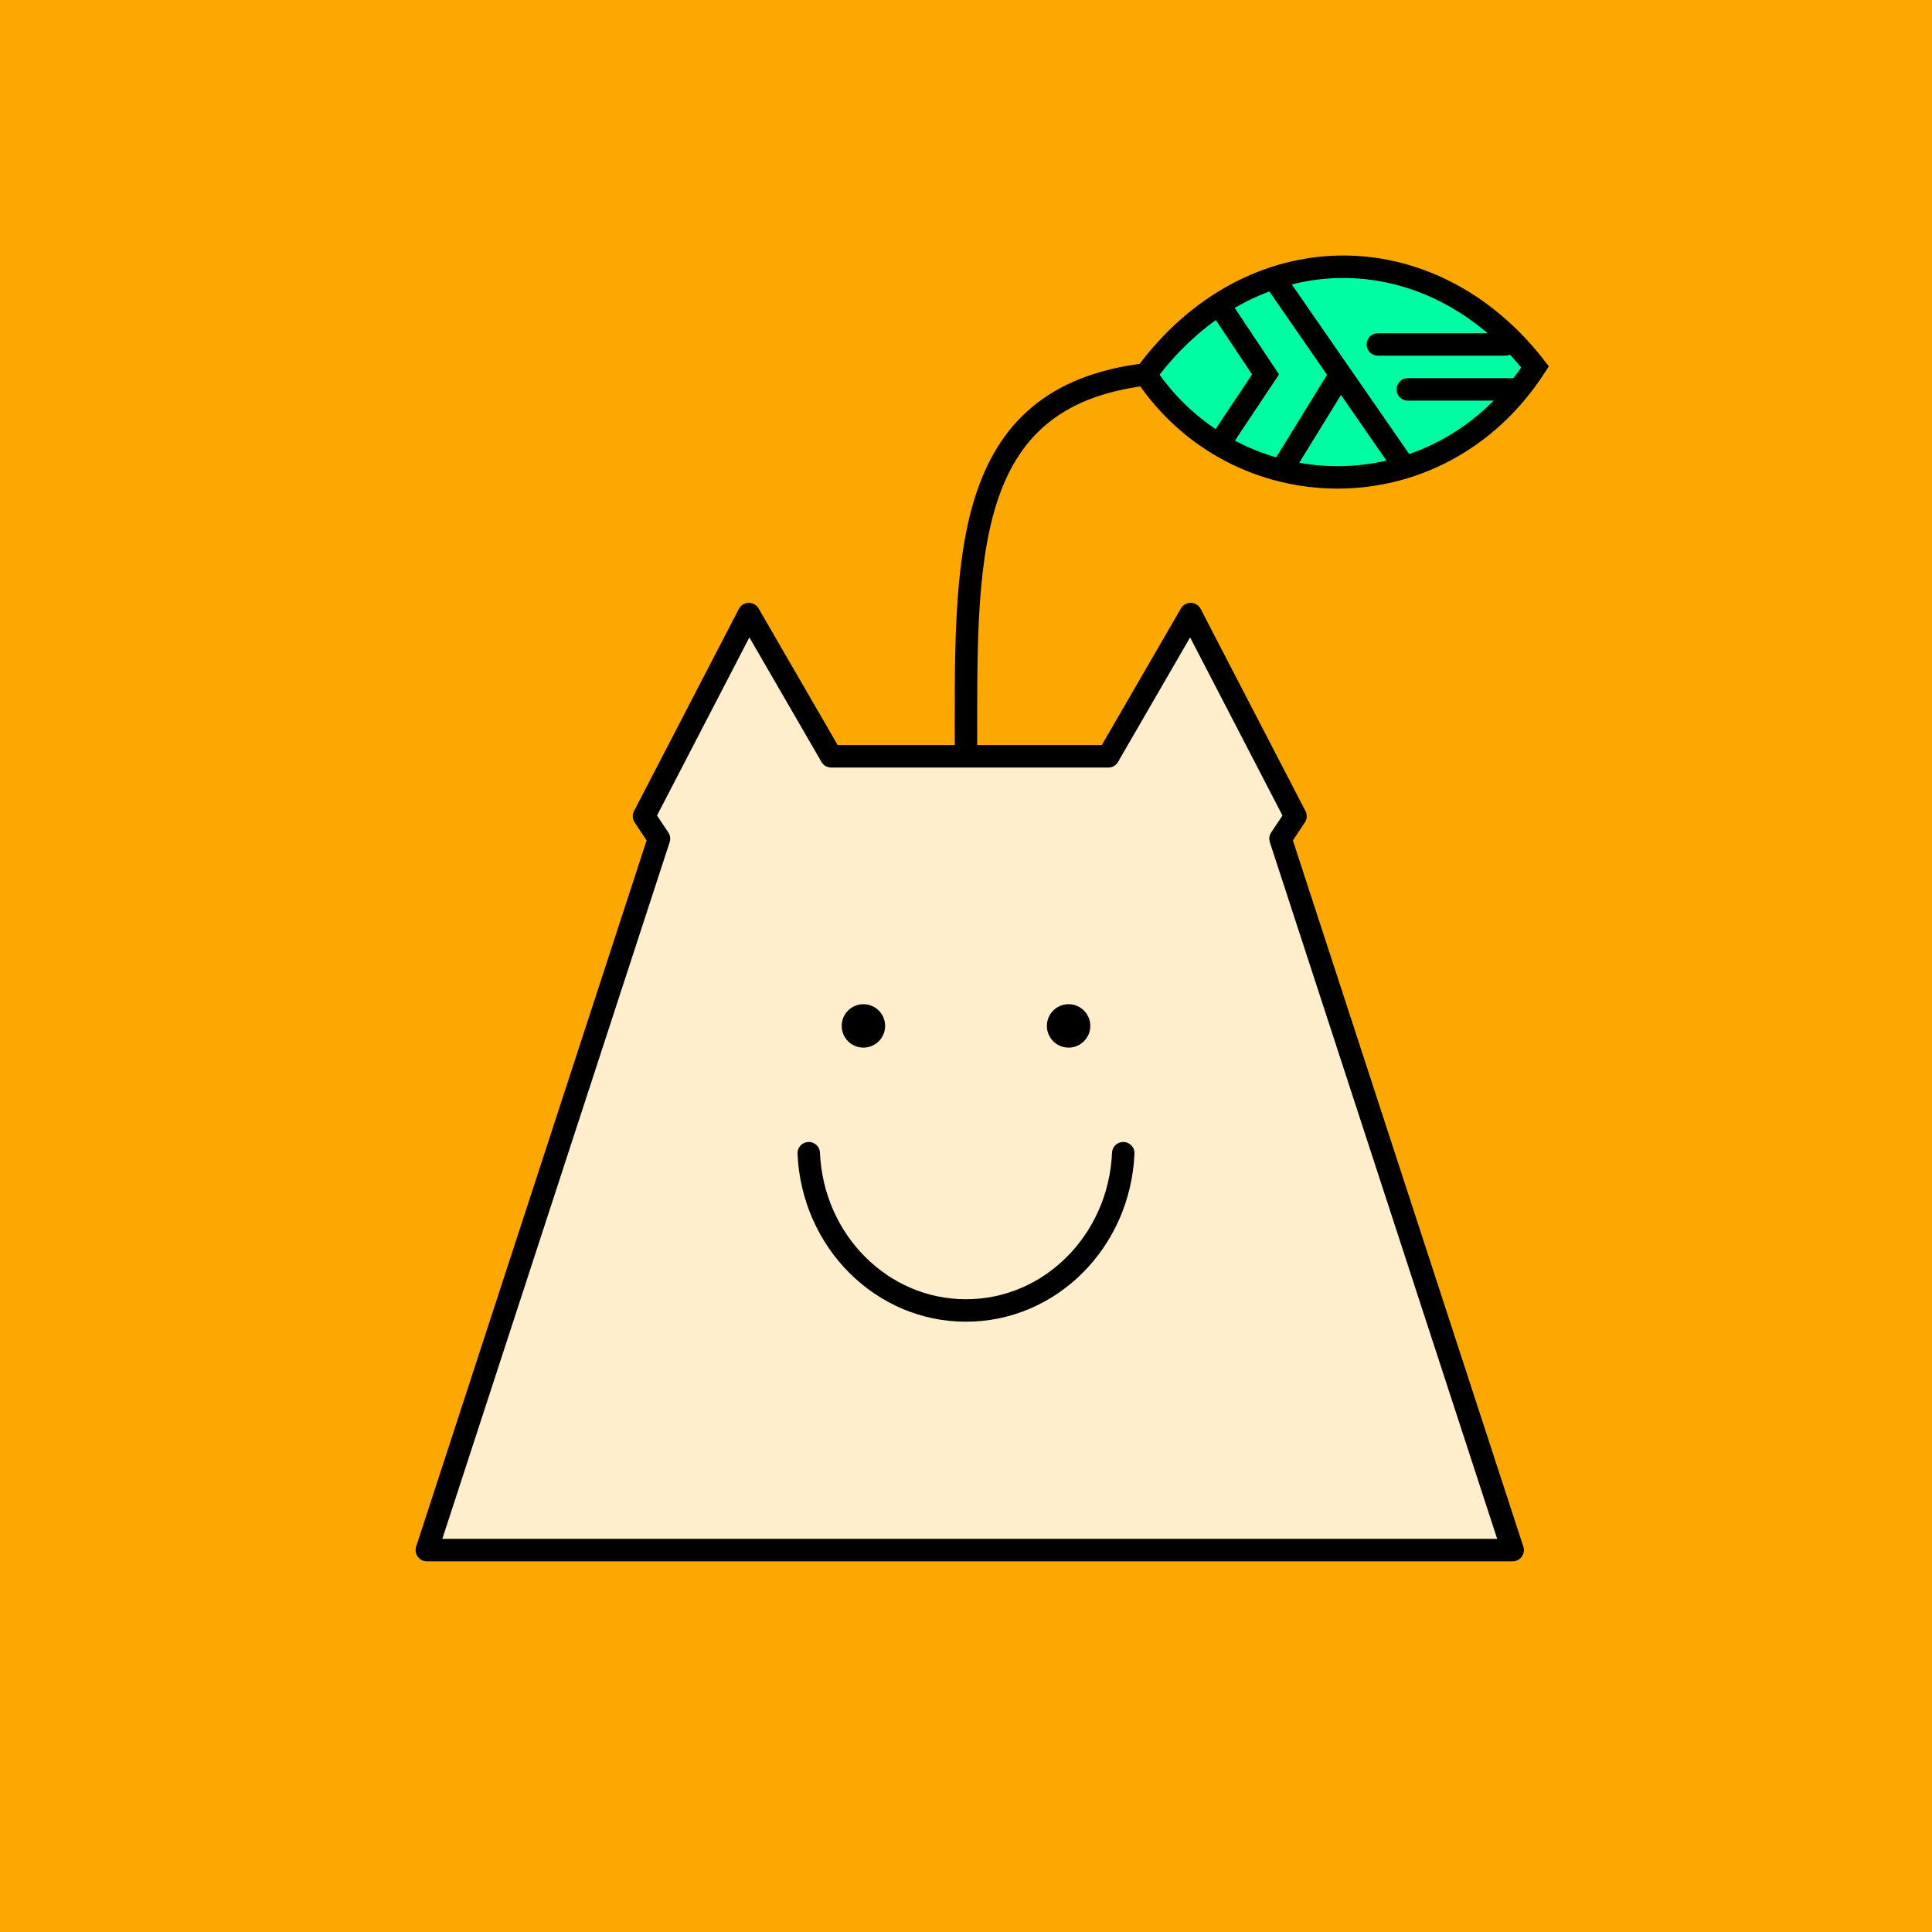
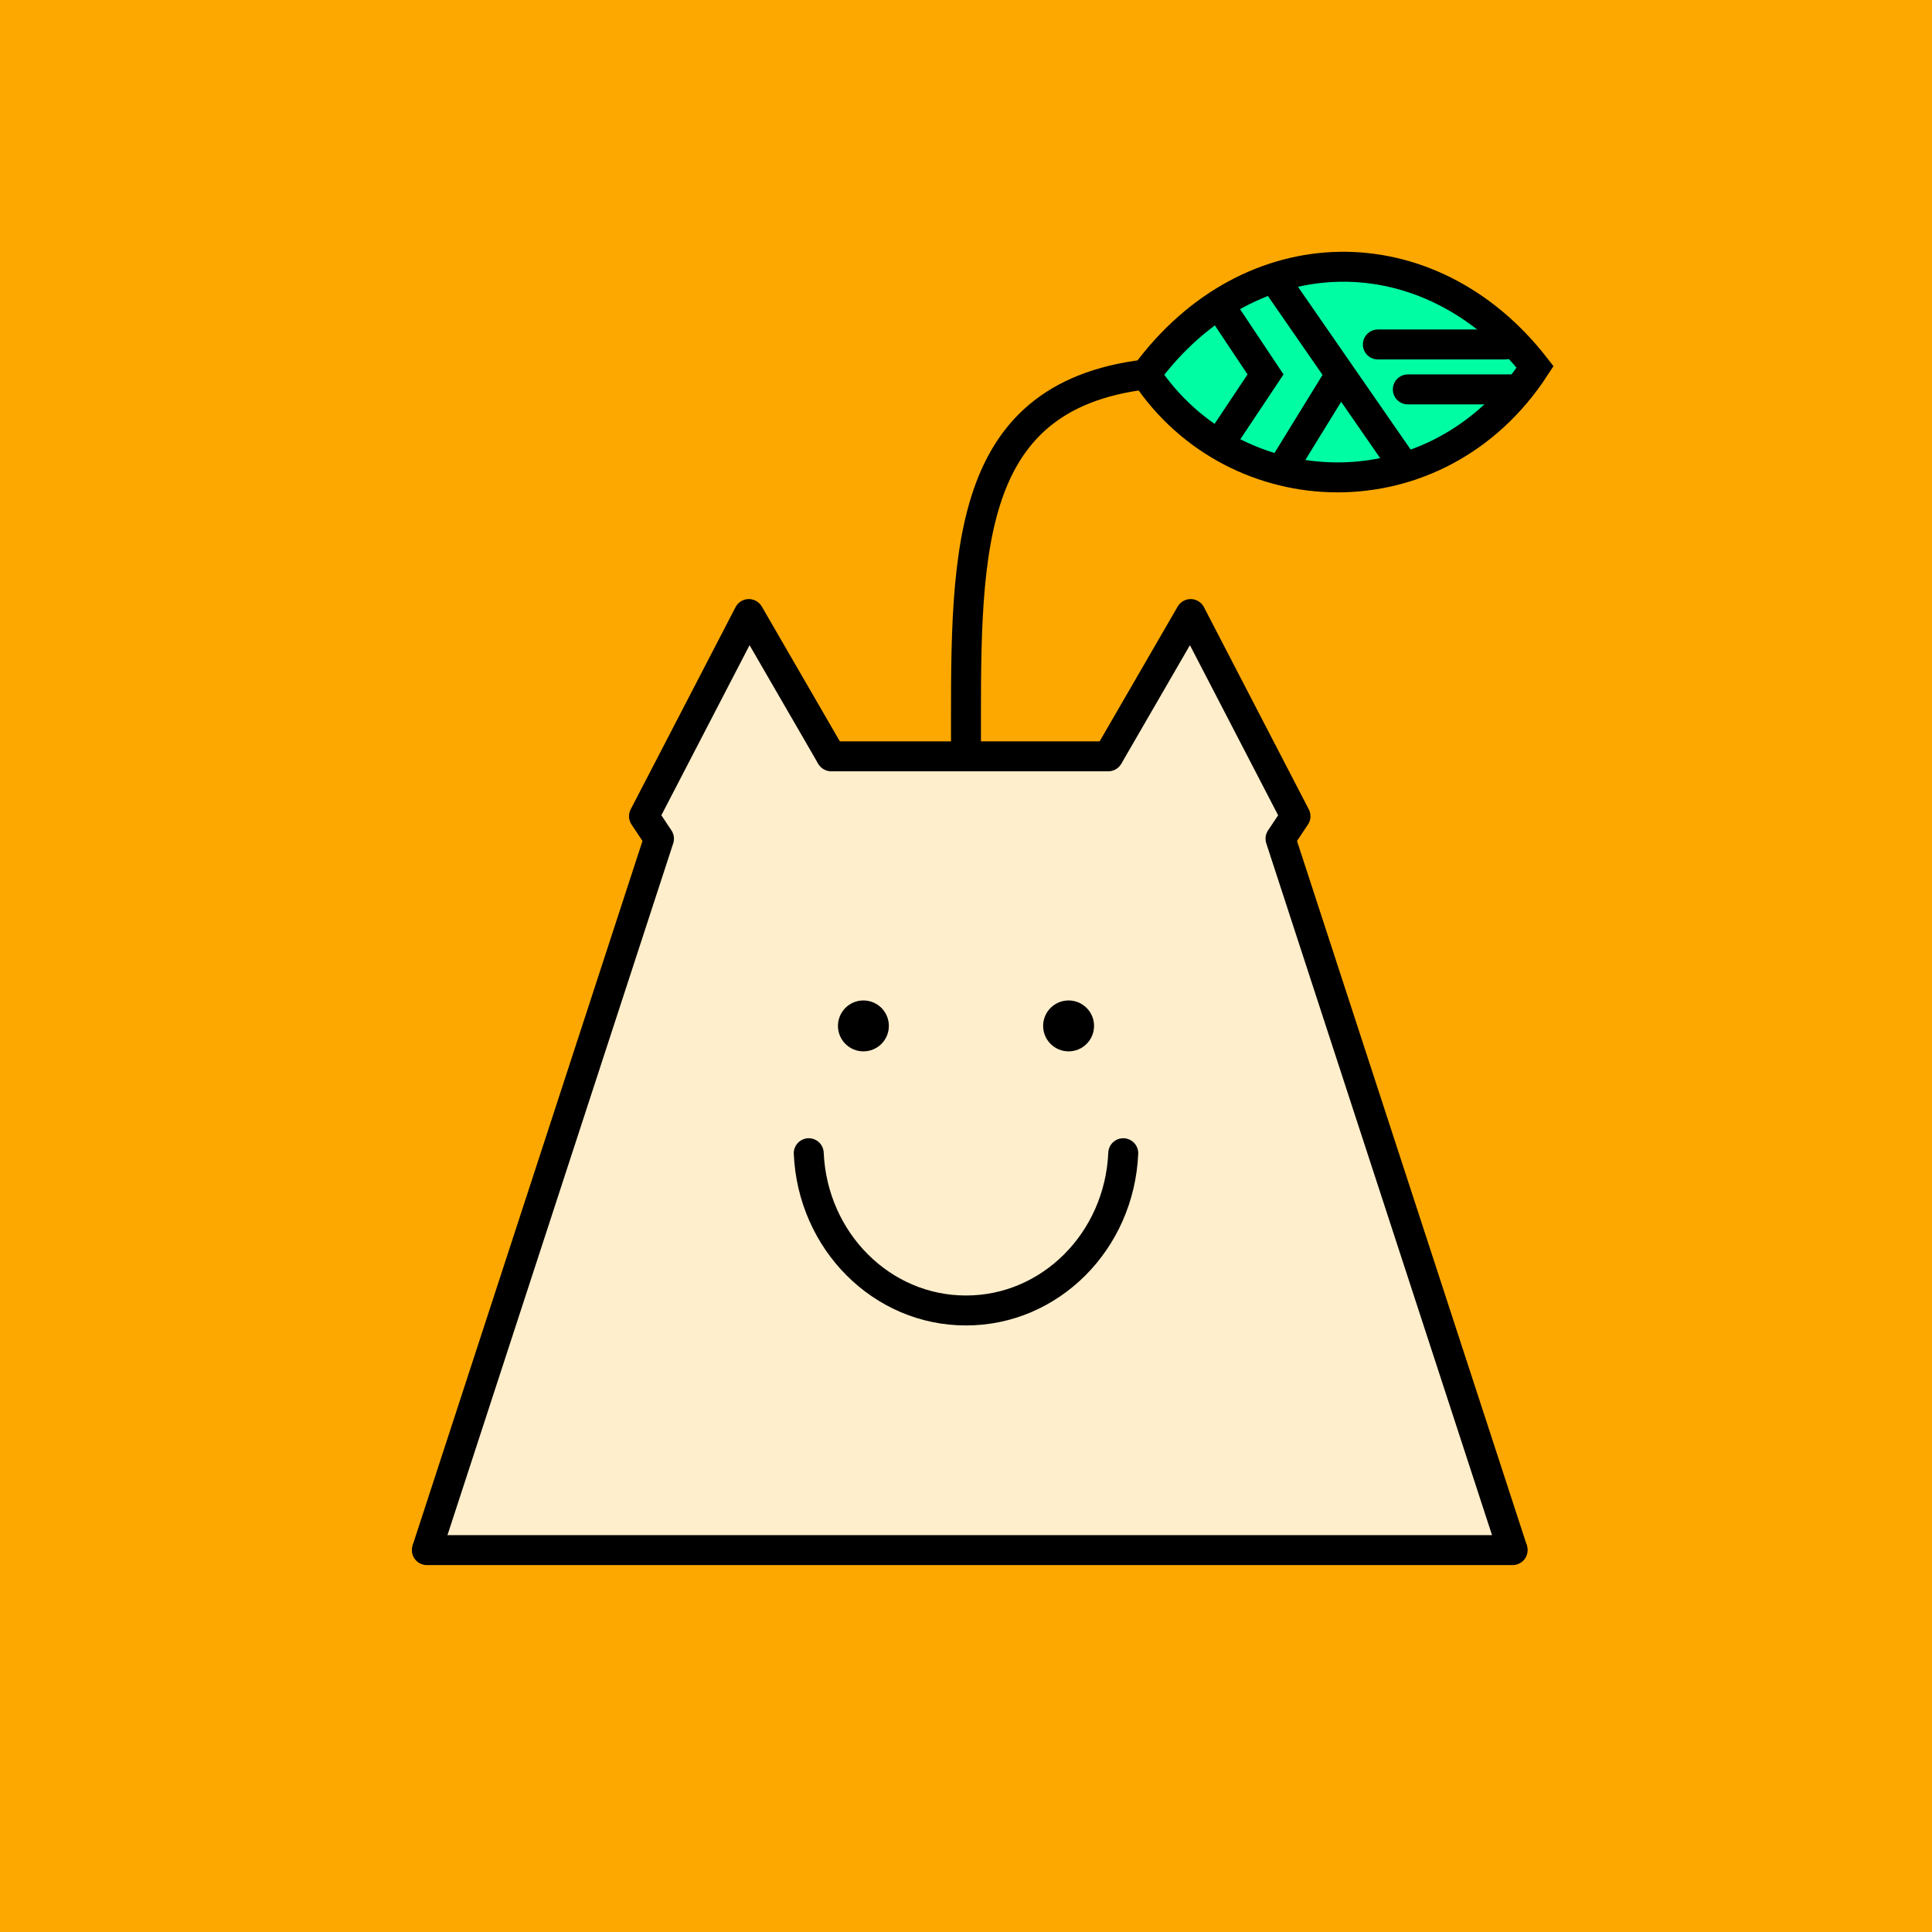
<svg xmlns="http://www.w3.org/2000/svg" viewBox="0 0 258 258">
  <defs />
  <defs>
    <clipPath id="a" clipPathUnits="userSpaceOnUse">
      <path fill="none" stroke="#000" stroke-linecap="round" stroke-width="2" d="M71 71h258v258H71z" />
    </clipPath>
  </defs>
  <path fill="#fda800" d="M0 0h400v400H0z" clip-path="url(#a)" transform="translate(-71 -71)" />
  <path fill="#00fda4" d="M153 50c14-21 42-17 52-1-13 24-46 15-52 1z" />
  <path fill="#fec" d="M88 112l-2-3 14-27 11 19h37l11-19 14 27-2 3 31 95H57z" />
-   <path fill="none" stroke="#000" stroke-width="3" d="M129 101c0-26-1-48 24-51m0 0c12 18 39 19 52-1-14-18-38-18-52 1z" />
-   <path fill="none" stroke="#000" stroke-width="3" d="M163 41l6 9-6 9" />
-   <path fill="none" stroke="#000" stroke-linejoin="round" stroke-width="3" d="M57 207l31-95-2-3 14-27 11 19m91 106l-31-95 2-3-14-27-11 19" />
-   <path fill="none" stroke="#000" stroke-width="3" d="M170 37l18 26m-17 0l8-13" />
-   <path fill="none" stroke="#000" stroke-linecap="round" stroke-width="3" d="M188 52h14m-18-6h17" />
-   <circle cx="142.7" cy="137" r="2.4" stroke="#000" />
-   <path fill="none" stroke="#000" stroke-linecap="round" stroke-width="3" d="M150 154a21 22 0 01-21 21 21 22 0 01-21-21" />
-   <circle cx="115.3" cy="137" r="2.4" stroke="#000" />
-   <path fill="none" stroke="#000" stroke-linecap="round" stroke-width="3" d="M57 207h145m-91-106h37" />
+   <path fill="none" stroke="#000" stroke-width="4" d="M129 101c0-26-1-48 24-51m0 0c12 18 39 19 52-1-14-18-38-18-52 1z" />
+   <path fill="none" stroke="#000" stroke-width="4" d="M163 41l6 9-6 9" />
+   <path fill="none" stroke="#000" stroke-linejoin="round" stroke-width="4" d="M57 207l31-95-2-3 14-27 11 19m91 106l-31-95 2-3-14-27-11 19" />
+   <path fill="none" stroke="#000" stroke-width="4" d="M170 37l18 26m-17 0l8-13" />
+   <path fill="none" stroke="#000" stroke-linecap="round" stroke-width="4" d="M188 52h14m-18-6h17" />
+   <circle cx="142.7" cy="137" r="2.4" stroke="#000" stroke-width="2" />
+   <path fill="none" stroke="#000" stroke-linecap="round" stroke-width="4" d="M150 154a21 22 0 01-21 21 21 22 0 01-21-21" />
+   <circle cx="115.3" cy="137" r="2.4" stroke="#000" stroke-width="2" />
+   <path fill="none" stroke="#000" stroke-linecap="round" stroke-width="4" d="M57 207h145m-91-106h37" />
</svg>
